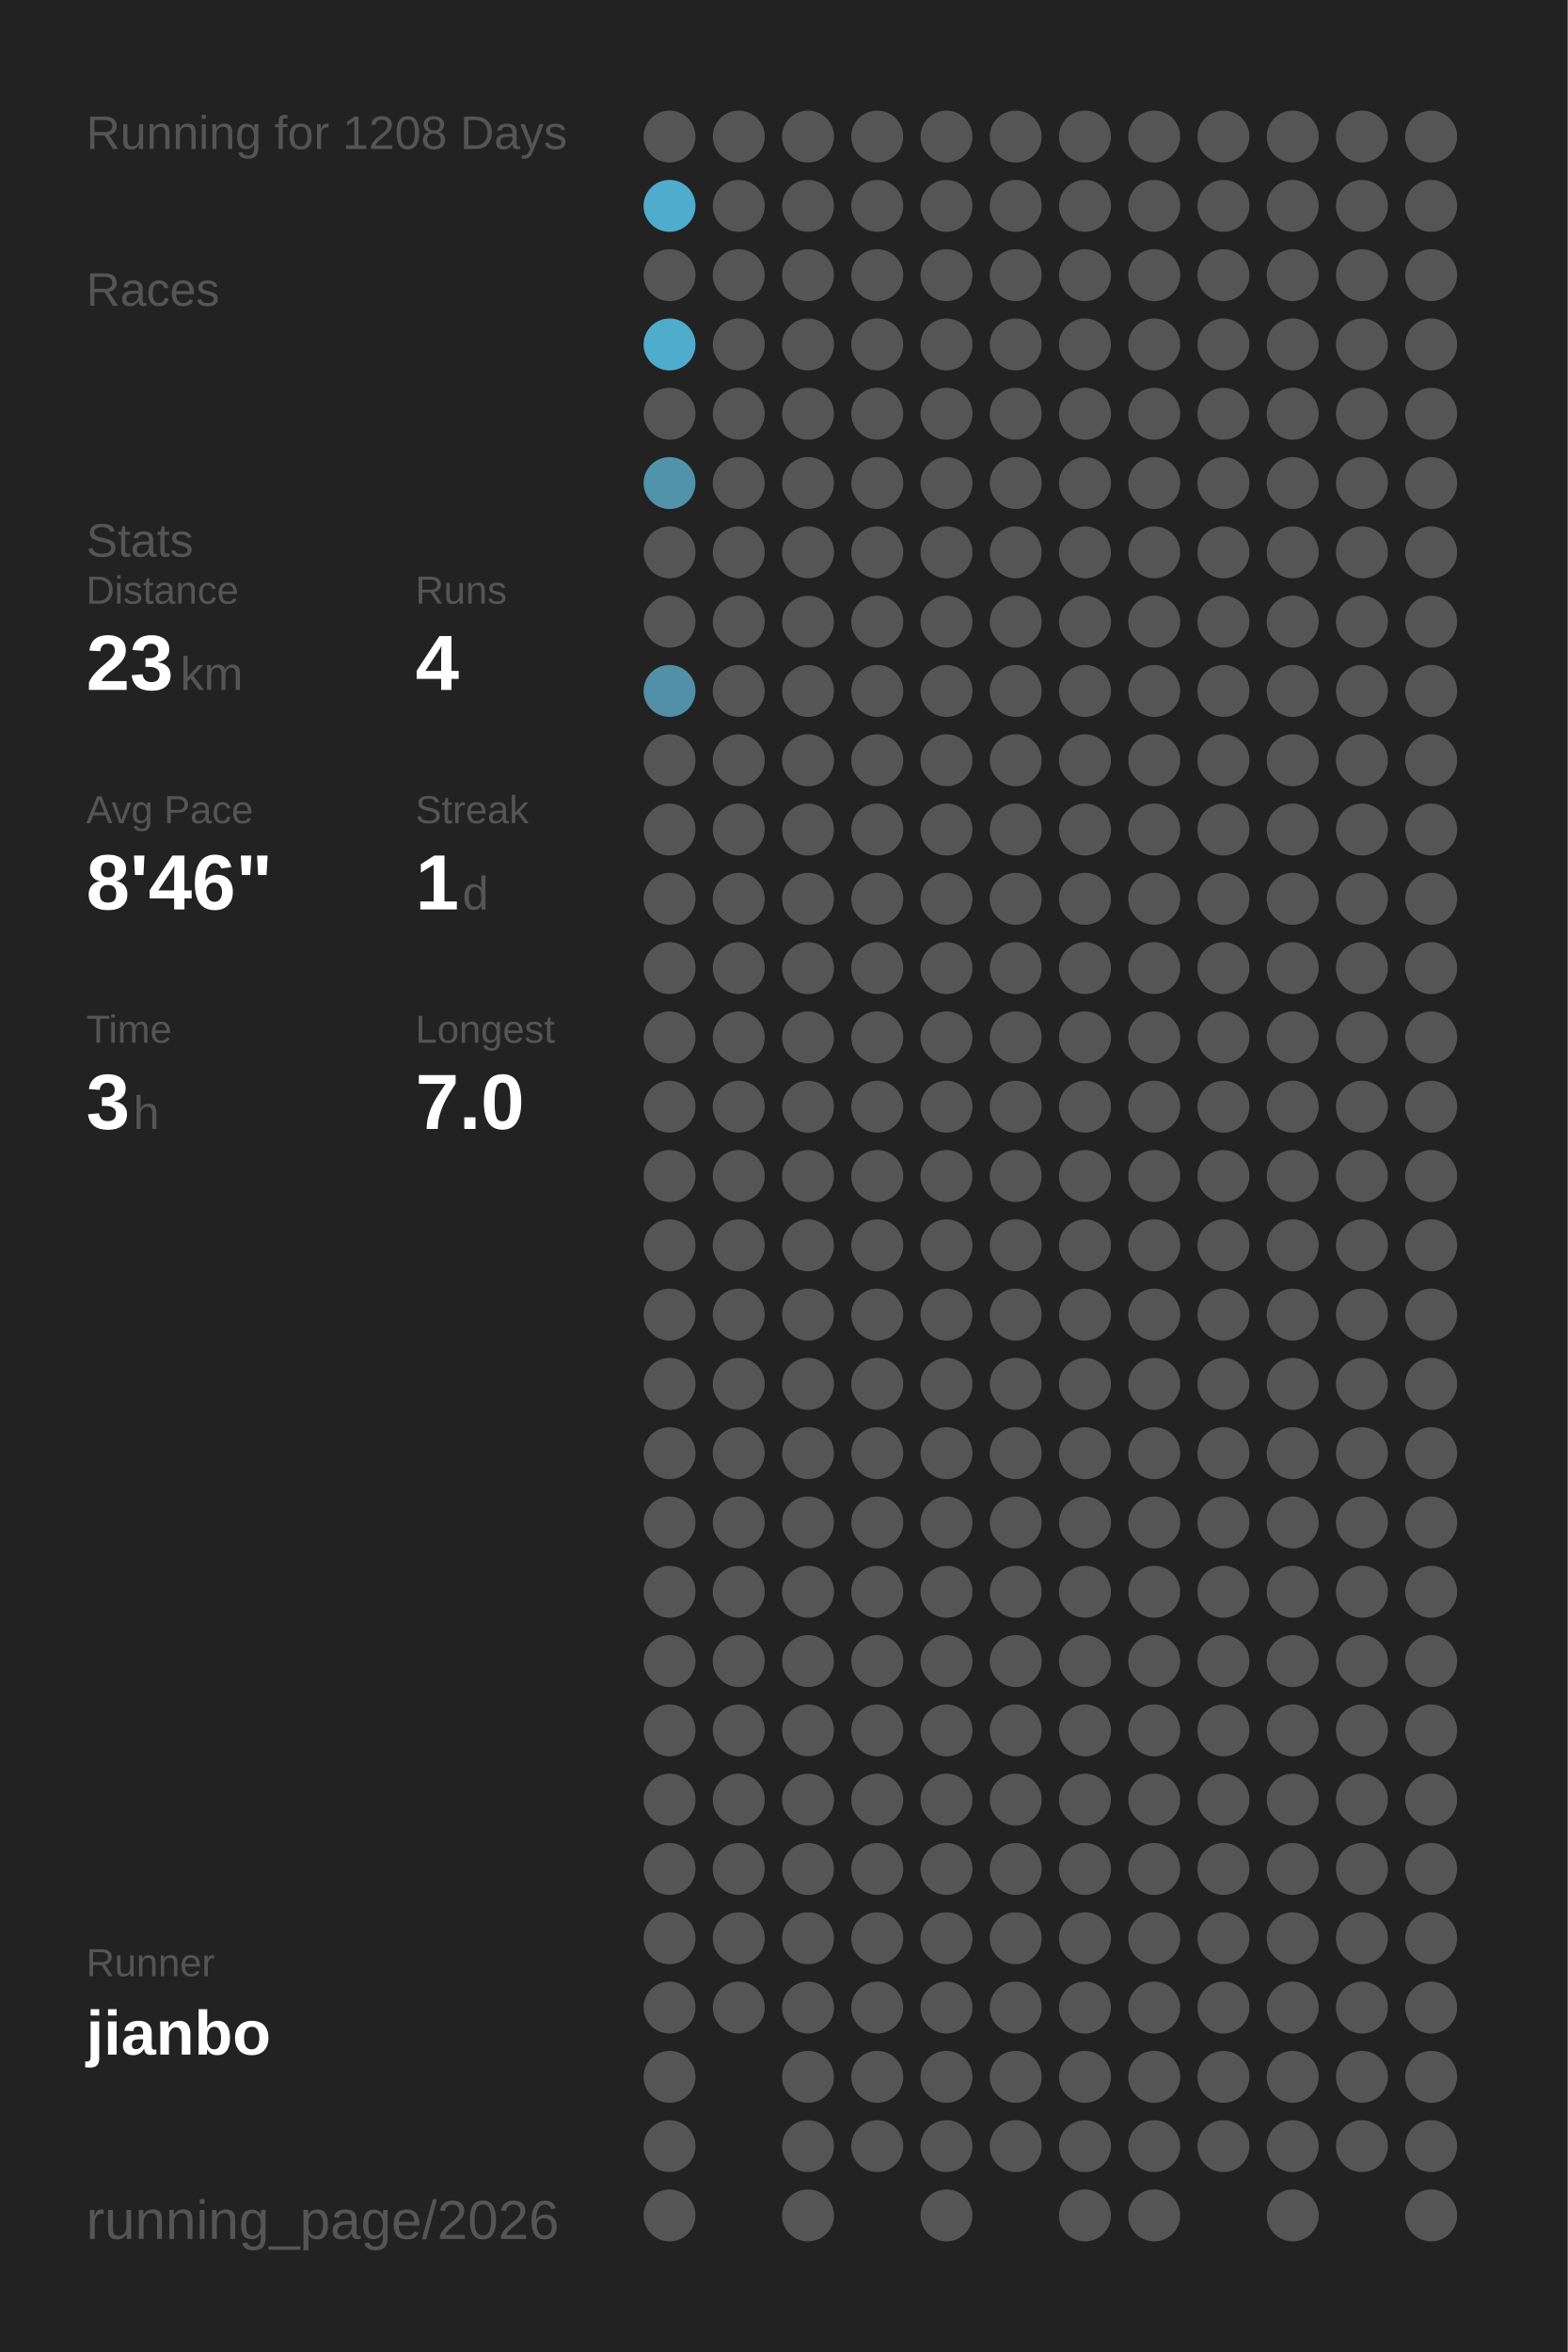
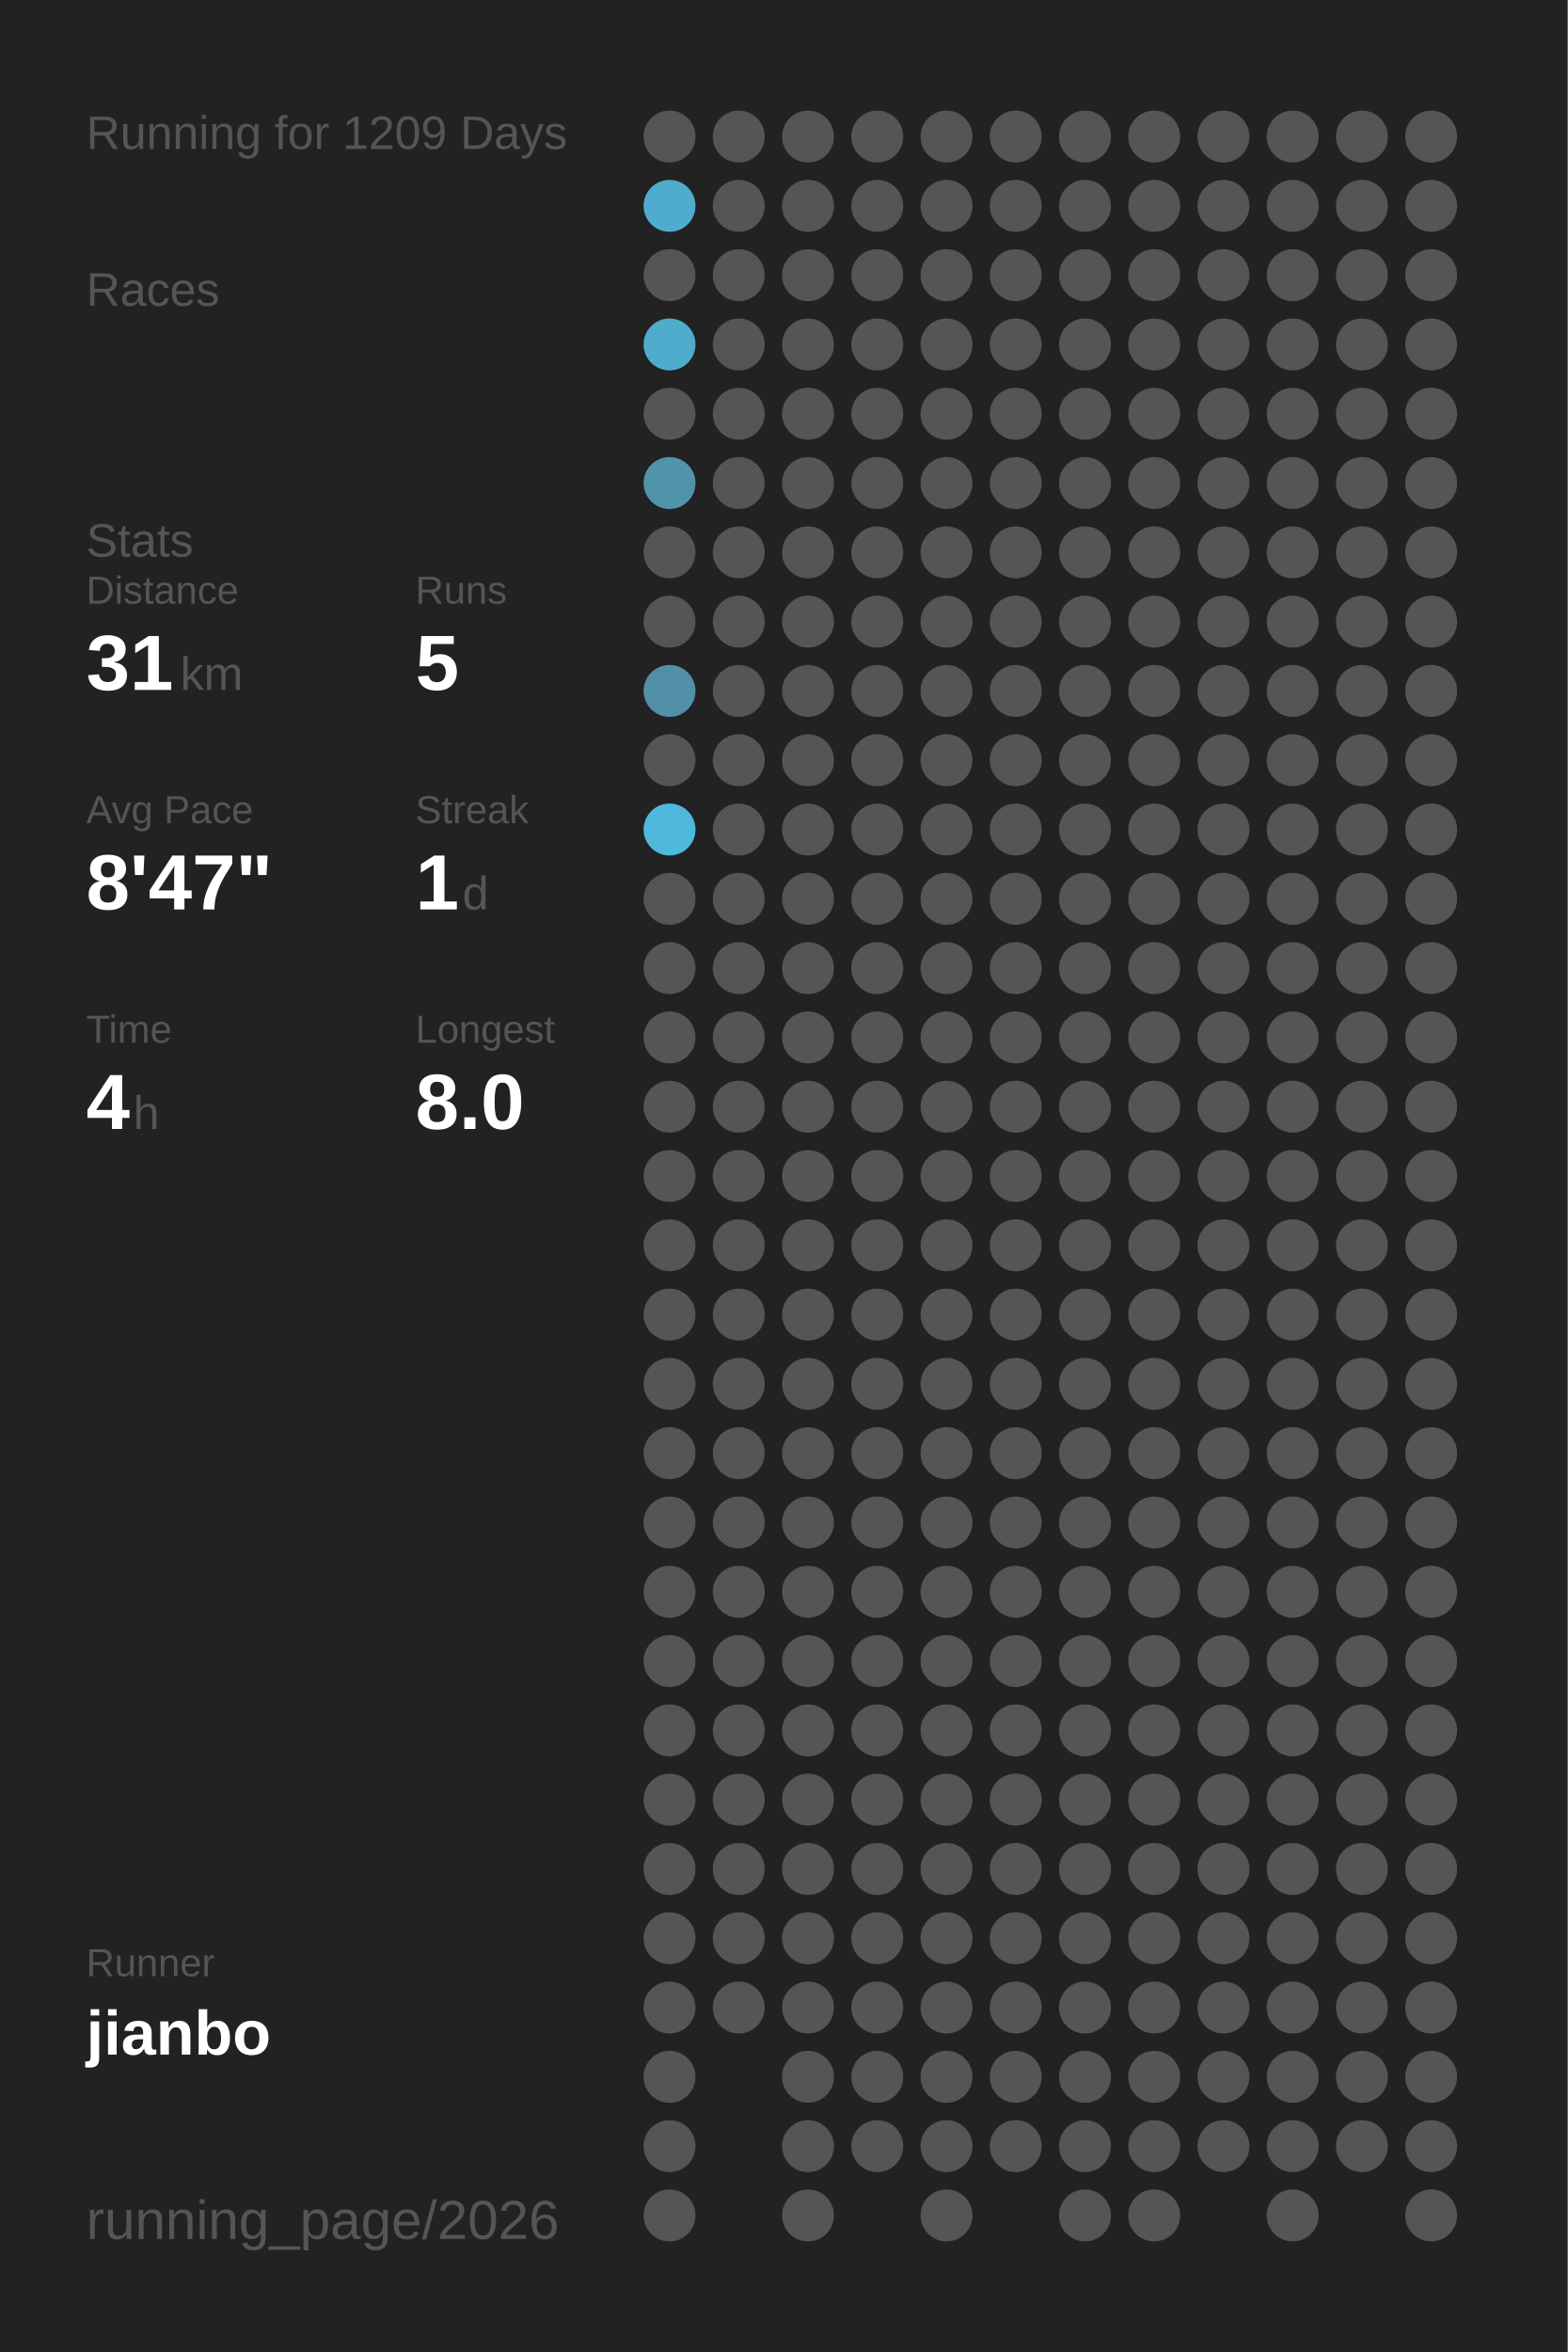
<svg xmlns="http://www.w3.org/2000/svg" baseProfile="full" height="300mm" version="1.1" viewBox="0,0,200,300" width="200mm">
  <defs />
  <rect fill="#222222" height="300" width="200" x="0" y="0" />
-   <text fill="#555555" style="font-size:6px; font-family:Arial;" x="11" y="19">Running for 1208 Days</text>
+   <text fill="#555555" style="font-size:6px; font-family:Arial;" x="11" y="19">Running for 1209 Days</text>
  <text fill="#555555" style="font-size:6px; font-family:Arial;" x="11" y="39">Races</text>
  <text fill="#555555" style="font-size:6px; font-family:Arial;" x="11" y="71">Stats</text>
  <text fill="#555555" style="font-size:5px; font-family:Arial;" x="11" y="77">Distance</text>
-   <text fill="#FFFFFF" style="font-size:10px; font-family:Arial; font-weight:bold;" x="11" y="88">23</text>
+   <text fill="#FFFFFF" style="font-size:10px; font-family:Arial; font-weight:bold;" x="11" y="88">31</text>
  <text fill="#555555" style="font-size:6px; font-family:Arial;" x="23" y="88">km</text>
  <text fill="#555555" style="font-size:5px; font-family:Arial;" x="53" y="77">Runs</text>
-   <text fill="#FFFFFF" style="font-size:10px; font-family:Arial; font-weight:bold;" x="53" y="88">4</text>
+   <text fill="#FFFFFF" style="font-size:10px; font-family:Arial; font-weight:bold;" x="53" y="88">5</text>
  <text fill="#555555" style="font-size:5px; font-family:Arial;" x="11" y="105">Avg Pace</text>
-   <text fill="#FFFFFF" style="font-size:10px; font-family:Arial; font-weight:bold;" x="11" y="116">8'46"</text>
+   <text fill="#FFFFFF" style="font-size:10px; font-family:Arial; font-weight:bold;" x="11" y="116">8'47"</text>
  <text fill="#555555" style="font-size:5px; font-family:Arial;" x="53" y="105">Streak</text>
  <text fill="#FFFFFF" style="font-size:10px; font-family:Arial; font-weight:bold;" x="53" y="116">1</text>
  <text fill="#555555" style="font-size:6px; font-family:Arial;" x="59" y="116">d</text>
  <text fill="#555555" style="font-size:5px; font-family:Arial;" x="11" y="133">Time</text>
-   <text fill="#FFFFFF" style="font-size:10px; font-family:Arial; font-weight:bold;" x="11" y="144">3</text>
+   <text fill="#FFFFFF" style="font-size:10px; font-family:Arial; font-weight:bold;" x="11" y="144">4</text>
  <text fill="#555555" style="font-size:6px; font-family:Arial;" x="17" y="144">h</text>
  <text fill="#555555" style="font-size:5px; font-family:Arial;" x="53" y="133">Longest</text>
-   <text fill="#FFFFFF" style="font-size:10px; font-family:Arial; font-weight:bold;" x="53" y="144">7.0</text>
+   <text fill="#FFFFFF" style="font-size:10px; font-family:Arial; font-weight:bold;" x="53" y="144">8.0</text>
  <text fill="#555555" style="font-size:5px; font-family:Arial;" x="11" y="252.065">Runner</text>
  <text fill="#FFFFFF" style="font-size:8px; font-family:Arial; font-weight:bold;" x="11" y="262.065">jianbo</text>
  <text fill="#555555" style="font-size:7px; font-family:Arial;" x="11" y="285.581">running_page/2026</text>
  <circle cx="85.417" cy="17.419" fill="#555555" r="3.312" />
  <circle cx="85.417" cy="26.258" fill="#4faccc" r="3.312" />
  <circle cx="85.417" cy="35.097" fill="#555555" r="3.312" />
  <circle cx="85.417" cy="43.935" fill="#4faccc" r="3.312" />
  <circle cx="85.417" cy="52.774" fill="#555555" r="3.312" />
  <circle cx="85.417" cy="61.613" fill="#5093aa" r="3.312" />
  <circle cx="85.417" cy="70.452" fill="#555555" r="3.312" />
  <circle cx="85.417" cy="79.29" fill="#555555" r="3.312" />
  <circle cx="85.417" cy="88.129" fill="#5190a6" r="3.312" />
  <circle cx="85.417" cy="96.968" fill="#555555" r="3.312" />
-   <circle cx="85.417" cy="105.806" fill="#555555" r="3.312" />
+   <circle cx="85.417" cy="105.806" fill="#4eb9dd" r="3.312" />
  <circle cx="85.417" cy="114.645" fill="#555555" r="3.312" />
  <circle cx="85.417" cy="123.484" fill="#555555" r="3.312" />
  <circle cx="85.417" cy="132.323" fill="#555555" r="3.312" />
  <circle cx="85.417" cy="141.161" fill="#555555" r="3.312" />
  <circle cx="85.417" cy="150" fill="#555555" r="3.312" />
  <circle cx="85.417" cy="158.839" fill="#555555" r="3.312" />
  <circle cx="85.417" cy="167.677" fill="#555555" r="3.312" />
  <circle cx="85.417" cy="176.516" fill="#555555" r="3.312" />
  <circle cx="85.417" cy="185.355" fill="#555555" r="3.312" />
  <circle cx="85.417" cy="194.194" fill="#555555" r="3.312" />
  <circle cx="85.417" cy="203.032" fill="#555555" r="3.312" />
  <circle cx="85.417" cy="211.871" fill="#555555" r="3.312" />
  <circle cx="85.417" cy="220.71" fill="#555555" r="3.312" />
  <circle cx="85.417" cy="229.548" fill="#555555" r="3.312" />
  <circle cx="85.417" cy="238.387" fill="#555555" r="3.312" />
  <circle cx="85.417" cy="247.226" fill="#555555" r="3.312" />
  <circle cx="85.417" cy="256.065" fill="#555555" r="3.312" />
  <circle cx="85.417" cy="264.903" fill="#555555" r="3.312" />
  <circle cx="85.417" cy="273.742" fill="#555555" r="3.312" />
  <circle cx="85.417" cy="282.581" fill="#555555" r="3.312" />
  <circle cx="94.25" cy="17.419" fill="#555555" r="3.312" />
  <circle cx="94.25" cy="26.258" fill="#555555" r="3.312" />
  <circle cx="94.25" cy="35.097" fill="#555555" r="3.312" />
  <circle cx="94.25" cy="43.935" fill="#555555" r="3.312" />
  <circle cx="94.25" cy="52.774" fill="#555555" r="3.312" />
  <circle cx="94.25" cy="61.613" fill="#555555" r="3.312" />
  <circle cx="94.25" cy="70.452" fill="#555555" r="3.312" />
  <circle cx="94.25" cy="79.29" fill="#555555" r="3.312" />
  <circle cx="94.25" cy="88.129" fill="#555555" r="3.312" />
  <circle cx="94.25" cy="96.968" fill="#555555" r="3.312" />
  <circle cx="94.25" cy="105.806" fill="#555555" r="3.312" />
  <circle cx="94.25" cy="114.645" fill="#555555" r="3.312" />
  <circle cx="94.25" cy="123.484" fill="#555555" r="3.312" />
  <circle cx="94.25" cy="132.323" fill="#555555" r="3.312" />
  <circle cx="94.25" cy="141.161" fill="#555555" r="3.312" />
  <circle cx="94.25" cy="150" fill="#555555" r="3.312" />
  <circle cx="94.25" cy="158.839" fill="#555555" r="3.312" />
  <circle cx="94.25" cy="167.677" fill="#555555" r="3.312" />
  <circle cx="94.25" cy="176.516" fill="#555555" r="3.312" />
  <circle cx="94.25" cy="185.355" fill="#555555" r="3.312" />
  <circle cx="94.25" cy="194.194" fill="#555555" r="3.312" />
  <circle cx="94.25" cy="203.032" fill="#555555" r="3.312" />
  <circle cx="94.25" cy="211.871" fill="#555555" r="3.312" />
  <circle cx="94.25" cy="220.71" fill="#555555" r="3.312" />
  <circle cx="94.25" cy="229.548" fill="#555555" r="3.312" />
  <circle cx="94.25" cy="238.387" fill="#555555" r="3.312" />
  <circle cx="94.25" cy="247.226" fill="#555555" r="3.312" />
  <circle cx="94.25" cy="256.065" fill="#555555" r="3.312" />
  <circle cx="103.083" cy="17.419" fill="#555555" r="3.312" />
  <circle cx="103.083" cy="26.258" fill="#555555" r="3.312" />
  <circle cx="103.083" cy="35.097" fill="#555555" r="3.312" />
  <circle cx="103.083" cy="43.935" fill="#555555" r="3.312" />
  <circle cx="103.083" cy="52.774" fill="#555555" r="3.312" />
  <circle cx="103.083" cy="61.613" fill="#555555" r="3.312" />
  <circle cx="103.083" cy="70.452" fill="#555555" r="3.312" />
  <circle cx="103.083" cy="79.29" fill="#555555" r="3.312" />
  <circle cx="103.083" cy="88.129" fill="#555555" r="3.312" />
  <circle cx="103.083" cy="96.968" fill="#555555" r="3.312" />
  <circle cx="103.083" cy="105.806" fill="#555555" r="3.312" />
  <circle cx="103.083" cy="114.645" fill="#555555" r="3.312" />
  <circle cx="103.083" cy="123.484" fill="#555555" r="3.312" />
  <circle cx="103.083" cy="132.323" fill="#555555" r="3.312" />
  <circle cx="103.083" cy="141.161" fill="#555555" r="3.312" />
  <circle cx="103.083" cy="150" fill="#555555" r="3.312" />
  <circle cx="103.083" cy="158.839" fill="#555555" r="3.312" />
  <circle cx="103.083" cy="167.677" fill="#555555" r="3.312" />
  <circle cx="103.083" cy="176.516" fill="#555555" r="3.312" />
  <circle cx="103.083" cy="185.355" fill="#555555" r="3.312" />
  <circle cx="103.083" cy="194.194" fill="#555555" r="3.312" />
  <circle cx="103.083" cy="203.032" fill="#555555" r="3.312" />
  <circle cx="103.083" cy="211.871" fill="#555555" r="3.312" />
  <circle cx="103.083" cy="220.71" fill="#555555" r="3.312" />
  <circle cx="103.083" cy="229.548" fill="#555555" r="3.312" />
  <circle cx="103.083" cy="238.387" fill="#555555" r="3.312" />
  <circle cx="103.083" cy="247.226" fill="#555555" r="3.312" />
  <circle cx="103.083" cy="256.065" fill="#555555" r="3.312" />
  <circle cx="103.083" cy="264.903" fill="#555555" r="3.312" />
  <circle cx="103.083" cy="273.742" fill="#555555" r="3.312" />
  <circle cx="103.083" cy="282.581" fill="#555555" r="3.312" />
  <circle cx="111.917" cy="17.419" fill="#555555" r="3.312" />
  <circle cx="111.917" cy="26.258" fill="#555555" r="3.312" />
  <circle cx="111.917" cy="35.097" fill="#555555" r="3.312" />
  <circle cx="111.917" cy="43.935" fill="#555555" r="3.312" />
  <circle cx="111.917" cy="52.774" fill="#555555" r="3.312" />
  <circle cx="111.917" cy="61.613" fill="#555555" r="3.312" />
  <circle cx="111.917" cy="70.452" fill="#555555" r="3.312" />
  <circle cx="111.917" cy="79.29" fill="#555555" r="3.312" />
  <circle cx="111.917" cy="88.129" fill="#555555" r="3.312" />
  <circle cx="111.917" cy="96.968" fill="#555555" r="3.312" />
  <circle cx="111.917" cy="105.806" fill="#555555" r="3.312" />
  <circle cx="111.917" cy="114.645" fill="#555555" r="3.312" />
  <circle cx="111.917" cy="123.484" fill="#555555" r="3.312" />
  <circle cx="111.917" cy="132.323" fill="#555555" r="3.312" />
  <circle cx="111.917" cy="141.161" fill="#555555" r="3.312" />
  <circle cx="111.917" cy="150" fill="#555555" r="3.312" />
  <circle cx="111.917" cy="158.839" fill="#555555" r="3.312" />
  <circle cx="111.917" cy="167.677" fill="#555555" r="3.312" />
  <circle cx="111.917" cy="176.516" fill="#555555" r="3.312" />
  <circle cx="111.917" cy="185.355" fill="#555555" r="3.312" />
  <circle cx="111.917" cy="194.194" fill="#555555" r="3.312" />
  <circle cx="111.917" cy="203.032" fill="#555555" r="3.312" />
  <circle cx="111.917" cy="211.871" fill="#555555" r="3.312" />
  <circle cx="111.917" cy="220.71" fill="#555555" r="3.312" />
  <circle cx="111.917" cy="229.548" fill="#555555" r="3.312" />
  <circle cx="111.917" cy="238.387" fill="#555555" r="3.312" />
  <circle cx="111.917" cy="247.226" fill="#555555" r="3.312" />
  <circle cx="111.917" cy="256.065" fill="#555555" r="3.312" />
  <circle cx="111.917" cy="264.903" fill="#555555" r="3.312" />
  <circle cx="111.917" cy="273.742" fill="#555555" r="3.312" />
  <circle cx="120.75" cy="17.419" fill="#555555" r="3.312" />
  <circle cx="120.75" cy="26.258" fill="#555555" r="3.312" />
  <circle cx="120.75" cy="35.097" fill="#555555" r="3.312" />
  <circle cx="120.75" cy="43.935" fill="#555555" r="3.312" />
  <circle cx="120.75" cy="52.774" fill="#555555" r="3.312" />
  <circle cx="120.75" cy="61.613" fill="#555555" r="3.312" />
  <circle cx="120.75" cy="70.452" fill="#555555" r="3.312" />
  <circle cx="120.75" cy="79.29" fill="#555555" r="3.312" />
  <circle cx="120.75" cy="88.129" fill="#555555" r="3.312" />
  <circle cx="120.75" cy="96.968" fill="#555555" r="3.312" />
  <circle cx="120.75" cy="105.806" fill="#555555" r="3.312" />
  <circle cx="120.75" cy="114.645" fill="#555555" r="3.312" />
  <circle cx="120.75" cy="123.484" fill="#555555" r="3.312" />
  <circle cx="120.75" cy="132.323" fill="#555555" r="3.312" />
  <circle cx="120.75" cy="141.161" fill="#555555" r="3.312" />
  <circle cx="120.75" cy="150" fill="#555555" r="3.312" />
  <circle cx="120.75" cy="158.839" fill="#555555" r="3.312" />
  <circle cx="120.75" cy="167.677" fill="#555555" r="3.312" />
  <circle cx="120.75" cy="176.516" fill="#555555" r="3.312" />
  <circle cx="120.75" cy="185.355" fill="#555555" r="3.312" />
  <circle cx="120.75" cy="194.194" fill="#555555" r="3.312" />
  <circle cx="120.75" cy="203.032" fill="#555555" r="3.312" />
  <circle cx="120.75" cy="211.871" fill="#555555" r="3.312" />
  <circle cx="120.75" cy="220.71" fill="#555555" r="3.312" />
  <circle cx="120.75" cy="229.548" fill="#555555" r="3.312" />
  <circle cx="120.75" cy="238.387" fill="#555555" r="3.312" />
  <circle cx="120.75" cy="247.226" fill="#555555" r="3.312" />
  <circle cx="120.75" cy="256.065" fill="#555555" r="3.312" />
  <circle cx="120.75" cy="264.903" fill="#555555" r="3.312" />
  <circle cx="120.75" cy="273.742" fill="#555555" r="3.312" />
  <circle cx="120.75" cy="282.581" fill="#555555" r="3.312" />
  <circle cx="129.583" cy="17.419" fill="#555555" r="3.312" />
  <circle cx="129.583" cy="26.258" fill="#555555" r="3.312" />
  <circle cx="129.583" cy="35.097" fill="#555555" r="3.312" />
  <circle cx="129.583" cy="43.935" fill="#555555" r="3.312" />
  <circle cx="129.583" cy="52.774" fill="#555555" r="3.312" />
  <circle cx="129.583" cy="61.613" fill="#555555" r="3.312" />
  <circle cx="129.583" cy="70.452" fill="#555555" r="3.312" />
  <circle cx="129.583" cy="79.29" fill="#555555" r="3.312" />
  <circle cx="129.583" cy="88.129" fill="#555555" r="3.312" />
  <circle cx="129.583" cy="96.968" fill="#555555" r="3.312" />
  <circle cx="129.583" cy="105.806" fill="#555555" r="3.312" />
  <circle cx="129.583" cy="114.645" fill="#555555" r="3.312" />
  <circle cx="129.583" cy="123.484" fill="#555555" r="3.312" />
  <circle cx="129.583" cy="132.323" fill="#555555" r="3.312" />
  <circle cx="129.583" cy="141.161" fill="#555555" r="3.312" />
  <circle cx="129.583" cy="150" fill="#555555" r="3.312" />
  <circle cx="129.583" cy="158.839" fill="#555555" r="3.312" />
  <circle cx="129.583" cy="167.677" fill="#555555" r="3.312" />
  <circle cx="129.583" cy="176.516" fill="#555555" r="3.312" />
  <circle cx="129.583" cy="185.355" fill="#555555" r="3.312" />
  <circle cx="129.583" cy="194.194" fill="#555555" r="3.312" />
  <circle cx="129.583" cy="203.032" fill="#555555" r="3.312" />
  <circle cx="129.583" cy="211.871" fill="#555555" r="3.312" />
  <circle cx="129.583" cy="220.71" fill="#555555" r="3.312" />
  <circle cx="129.583" cy="229.548" fill="#555555" r="3.312" />
  <circle cx="129.583" cy="238.387" fill="#555555" r="3.312" />
  <circle cx="129.583" cy="247.226" fill="#555555" r="3.312" />
  <circle cx="129.583" cy="256.065" fill="#555555" r="3.312" />
  <circle cx="129.583" cy="264.903" fill="#555555" r="3.312" />
  <circle cx="129.583" cy="273.742" fill="#555555" r="3.312" />
  <circle cx="138.417" cy="17.419" fill="#555555" r="3.312" />
  <circle cx="138.417" cy="26.258" fill="#555555" r="3.312" />
  <circle cx="138.417" cy="35.097" fill="#555555" r="3.312" />
  <circle cx="138.417" cy="43.935" fill="#555555" r="3.312" />
  <circle cx="138.417" cy="52.774" fill="#555555" r="3.312" />
  <circle cx="138.417" cy="61.613" fill="#555555" r="3.312" />
  <circle cx="138.417" cy="70.452" fill="#555555" r="3.312" />
  <circle cx="138.417" cy="79.29" fill="#555555" r="3.312" />
  <circle cx="138.417" cy="88.129" fill="#555555" r="3.312" />
  <circle cx="138.417" cy="96.968" fill="#555555" r="3.312" />
  <circle cx="138.417" cy="105.806" fill="#555555" r="3.312" />
  <circle cx="138.417" cy="114.645" fill="#555555" r="3.312" />
  <circle cx="138.417" cy="123.484" fill="#555555" r="3.312" />
  <circle cx="138.417" cy="132.323" fill="#555555" r="3.312" />
  <circle cx="138.417" cy="141.161" fill="#555555" r="3.312" />
  <circle cx="138.417" cy="150" fill="#555555" r="3.312" />
  <circle cx="138.417" cy="158.839" fill="#555555" r="3.312" />
  <circle cx="138.417" cy="167.677" fill="#555555" r="3.312" />
  <circle cx="138.417" cy="176.516" fill="#555555" r="3.312" />
  <circle cx="138.417" cy="185.355" fill="#555555" r="3.312" />
  <circle cx="138.417" cy="194.194" fill="#555555" r="3.312" />
  <circle cx="138.417" cy="203.032" fill="#555555" r="3.312" />
  <circle cx="138.417" cy="211.871" fill="#555555" r="3.312" />
  <circle cx="138.417" cy="220.71" fill="#555555" r="3.312" />
  <circle cx="138.417" cy="229.548" fill="#555555" r="3.312" />
  <circle cx="138.417" cy="238.387" fill="#555555" r="3.312" />
  <circle cx="138.417" cy="247.226" fill="#555555" r="3.312" />
  <circle cx="138.417" cy="256.065" fill="#555555" r="3.312" />
  <circle cx="138.417" cy="264.903" fill="#555555" r="3.312" />
  <circle cx="138.417" cy="273.742" fill="#555555" r="3.312" />
  <circle cx="138.417" cy="282.581" fill="#555555" r="3.312" />
  <circle cx="147.25" cy="17.419" fill="#555555" r="3.312" />
  <circle cx="147.25" cy="26.258" fill="#555555" r="3.312" />
  <circle cx="147.25" cy="35.097" fill="#555555" r="3.312" />
  <circle cx="147.25" cy="43.935" fill="#555555" r="3.312" />
  <circle cx="147.25" cy="52.774" fill="#555555" r="3.312" />
  <circle cx="147.25" cy="61.613" fill="#555555" r="3.312" />
  <circle cx="147.25" cy="70.452" fill="#555555" r="3.312" />
  <circle cx="147.25" cy="79.29" fill="#555555" r="3.312" />
  <circle cx="147.25" cy="88.129" fill="#555555" r="3.312" />
  <circle cx="147.25" cy="96.968" fill="#555555" r="3.312" />
  <circle cx="147.25" cy="105.806" fill="#555555" r="3.312" />
  <circle cx="147.25" cy="114.645" fill="#555555" r="3.312" />
  <circle cx="147.25" cy="123.484" fill="#555555" r="3.312" />
  <circle cx="147.25" cy="132.323" fill="#555555" r="3.312" />
  <circle cx="147.25" cy="141.161" fill="#555555" r="3.312" />
  <circle cx="147.25" cy="150" fill="#555555" r="3.312" />
  <circle cx="147.25" cy="158.839" fill="#555555" r="3.312" />
  <circle cx="147.25" cy="167.677" fill="#555555" r="3.312" />
  <circle cx="147.25" cy="176.516" fill="#555555" r="3.312" />
  <circle cx="147.25" cy="185.355" fill="#555555" r="3.312" />
  <circle cx="147.25" cy="194.194" fill="#555555" r="3.312" />
  <circle cx="147.25" cy="203.032" fill="#555555" r="3.312" />
  <circle cx="147.25" cy="211.871" fill="#555555" r="3.312" />
  <circle cx="147.25" cy="220.71" fill="#555555" r="3.312" />
  <circle cx="147.25" cy="229.548" fill="#555555" r="3.312" />
  <circle cx="147.25" cy="238.387" fill="#555555" r="3.312" />
  <circle cx="147.25" cy="247.226" fill="#555555" r="3.312" />
  <circle cx="147.25" cy="256.065" fill="#555555" r="3.312" />
  <circle cx="147.25" cy="264.903" fill="#555555" r="3.312" />
  <circle cx="147.25" cy="273.742" fill="#555555" r="3.312" />
  <circle cx="147.25" cy="282.581" fill="#555555" r="3.312" />
  <circle cx="156.083" cy="17.419" fill="#555555" r="3.312" />
  <circle cx="156.083" cy="26.258" fill="#555555" r="3.312" />
  <circle cx="156.083" cy="35.097" fill="#555555" r="3.312" />
  <circle cx="156.083" cy="43.935" fill="#555555" r="3.312" />
  <circle cx="156.083" cy="52.774" fill="#555555" r="3.312" />
  <circle cx="156.083" cy="61.613" fill="#555555" r="3.312" />
  <circle cx="156.083" cy="70.452" fill="#555555" r="3.312" />
  <circle cx="156.083" cy="79.29" fill="#555555" r="3.312" />
  <circle cx="156.083" cy="88.129" fill="#555555" r="3.312" />
  <circle cx="156.083" cy="96.968" fill="#555555" r="3.312" />
  <circle cx="156.083" cy="105.806" fill="#555555" r="3.312" />
  <circle cx="156.083" cy="114.645" fill="#555555" r="3.312" />
  <circle cx="156.083" cy="123.484" fill="#555555" r="3.312" />
  <circle cx="156.083" cy="132.323" fill="#555555" r="3.312" />
  <circle cx="156.083" cy="141.161" fill="#555555" r="3.312" />
  <circle cx="156.083" cy="150" fill="#555555" r="3.312" />
  <circle cx="156.083" cy="158.839" fill="#555555" r="3.312" />
  <circle cx="156.083" cy="167.677" fill="#555555" r="3.312" />
  <circle cx="156.083" cy="176.516" fill="#555555" r="3.312" />
  <circle cx="156.083" cy="185.355" fill="#555555" r="3.312" />
  <circle cx="156.083" cy="194.194" fill="#555555" r="3.312" />
  <circle cx="156.083" cy="203.032" fill="#555555" r="3.312" />
  <circle cx="156.083" cy="211.871" fill="#555555" r="3.312" />
  <circle cx="156.083" cy="220.71" fill="#555555" r="3.312" />
  <circle cx="156.083" cy="229.548" fill="#555555" r="3.312" />
  <circle cx="156.083" cy="238.387" fill="#555555" r="3.312" />
  <circle cx="156.083" cy="247.226" fill="#555555" r="3.312" />
  <circle cx="156.083" cy="256.065" fill="#555555" r="3.312" />
  <circle cx="156.083" cy="264.903" fill="#555555" r="3.312" />
  <circle cx="156.083" cy="273.742" fill="#555555" r="3.312" />
  <circle cx="164.917" cy="17.419" fill="#555555" r="3.312" />
  <circle cx="164.917" cy="26.258" fill="#555555" r="3.312" />
  <circle cx="164.917" cy="35.097" fill="#555555" r="3.312" />
  <circle cx="164.917" cy="43.935" fill="#555555" r="3.312" />
  <circle cx="164.917" cy="52.774" fill="#555555" r="3.312" />
  <circle cx="164.917" cy="61.613" fill="#555555" r="3.312" />
  <circle cx="164.917" cy="70.452" fill="#555555" r="3.312" />
  <circle cx="164.917" cy="79.29" fill="#555555" r="3.312" />
  <circle cx="164.917" cy="88.129" fill="#555555" r="3.312" />
  <circle cx="164.917" cy="96.968" fill="#555555" r="3.312" />
  <circle cx="164.917" cy="105.806" fill="#555555" r="3.312" />
  <circle cx="164.917" cy="114.645" fill="#555555" r="3.312" />
  <circle cx="164.917" cy="123.484" fill="#555555" r="3.312" />
  <circle cx="164.917" cy="132.323" fill="#555555" r="3.312" />
  <circle cx="164.917" cy="141.161" fill="#555555" r="3.312" />
  <circle cx="164.917" cy="150" fill="#555555" r="3.312" />
  <circle cx="164.917" cy="158.839" fill="#555555" r="3.312" />
  <circle cx="164.917" cy="167.677" fill="#555555" r="3.312" />
  <circle cx="164.917" cy="176.516" fill="#555555" r="3.312" />
  <circle cx="164.917" cy="185.355" fill="#555555" r="3.312" />
  <circle cx="164.917" cy="194.194" fill="#555555" r="3.312" />
  <circle cx="164.917" cy="203.032" fill="#555555" r="3.312" />
  <circle cx="164.917" cy="211.871" fill="#555555" r="3.312" />
  <circle cx="164.917" cy="220.71" fill="#555555" r="3.312" />
  <circle cx="164.917" cy="229.548" fill="#555555" r="3.312" />
  <circle cx="164.917" cy="238.387" fill="#555555" r="3.312" />
  <circle cx="164.917" cy="247.226" fill="#555555" r="3.312" />
  <circle cx="164.917" cy="256.065" fill="#555555" r="3.312" />
  <circle cx="164.917" cy="264.903" fill="#555555" r="3.312" />
  <circle cx="164.917" cy="273.742" fill="#555555" r="3.312" />
  <circle cx="164.917" cy="282.581" fill="#555555" r="3.312" />
  <circle cx="173.75" cy="17.419" fill="#555555" r="3.312" />
  <circle cx="173.75" cy="26.258" fill="#555555" r="3.312" />
  <circle cx="173.75" cy="35.097" fill="#555555" r="3.312" />
  <circle cx="173.75" cy="43.935" fill="#555555" r="3.312" />
  <circle cx="173.75" cy="52.774" fill="#555555" r="3.312" />
  <circle cx="173.75" cy="61.613" fill="#555555" r="3.312" />
  <circle cx="173.75" cy="70.452" fill="#555555" r="3.312" />
  <circle cx="173.75" cy="79.29" fill="#555555" r="3.312" />
  <circle cx="173.75" cy="88.129" fill="#555555" r="3.312" />
  <circle cx="173.75" cy="96.968" fill="#555555" r="3.312" />
  <circle cx="173.75" cy="105.806" fill="#555555" r="3.312" />
  <circle cx="173.75" cy="114.645" fill="#555555" r="3.312" />
  <circle cx="173.75" cy="123.484" fill="#555555" r="3.312" />
  <circle cx="173.75" cy="132.323" fill="#555555" r="3.312" />
  <circle cx="173.75" cy="141.161" fill="#555555" r="3.312" />
  <circle cx="173.75" cy="150" fill="#555555" r="3.312" />
  <circle cx="173.75" cy="158.839" fill="#555555" r="3.312" />
  <circle cx="173.75" cy="167.677" fill="#555555" r="3.312" />
  <circle cx="173.75" cy="176.516" fill="#555555" r="3.312" />
  <circle cx="173.75" cy="185.355" fill="#555555" r="3.312" />
  <circle cx="173.75" cy="194.194" fill="#555555" r="3.312" />
  <circle cx="173.75" cy="203.032" fill="#555555" r="3.312" />
  <circle cx="173.75" cy="211.871" fill="#555555" r="3.312" />
  <circle cx="173.75" cy="220.71" fill="#555555" r="3.312" />
  <circle cx="173.75" cy="229.548" fill="#555555" r="3.312" />
  <circle cx="173.75" cy="238.387" fill="#555555" r="3.312" />
  <circle cx="173.75" cy="247.226" fill="#555555" r="3.312" />
  <circle cx="173.75" cy="256.065" fill="#555555" r="3.312" />
  <circle cx="173.75" cy="264.903" fill="#555555" r="3.312" />
  <circle cx="173.75" cy="273.742" fill="#555555" r="3.312" />
  <circle cx="182.583" cy="17.419" fill="#555555" r="3.312" />
  <circle cx="182.583" cy="26.258" fill="#555555" r="3.312" />
  <circle cx="182.583" cy="35.097" fill="#555555" r="3.312" />
  <circle cx="182.583" cy="43.935" fill="#555555" r="3.312" />
  <circle cx="182.583" cy="52.774" fill="#555555" r="3.312" />
  <circle cx="182.583" cy="61.613" fill="#555555" r="3.312" />
  <circle cx="182.583" cy="70.452" fill="#555555" r="3.312" />
  <circle cx="182.583" cy="79.29" fill="#555555" r="3.312" />
  <circle cx="182.583" cy="88.129" fill="#555555" r="3.312" />
  <circle cx="182.583" cy="96.968" fill="#555555" r="3.312" />
  <circle cx="182.583" cy="105.806" fill="#555555" r="3.312" />
  <circle cx="182.583" cy="114.645" fill="#555555" r="3.312" />
  <circle cx="182.583" cy="123.484" fill="#555555" r="3.312" />
  <circle cx="182.583" cy="132.323" fill="#555555" r="3.312" />
  <circle cx="182.583" cy="141.161" fill="#555555" r="3.312" />
  <circle cx="182.583" cy="150" fill="#555555" r="3.312" />
  <circle cx="182.583" cy="158.839" fill="#555555" r="3.312" />
  <circle cx="182.583" cy="167.677" fill="#555555" r="3.312" />
  <circle cx="182.583" cy="176.516" fill="#555555" r="3.312" />
  <circle cx="182.583" cy="185.355" fill="#555555" r="3.312" />
  <circle cx="182.583" cy="194.194" fill="#555555" r="3.312" />
  <circle cx="182.583" cy="203.032" fill="#555555" r="3.312" />
  <circle cx="182.583" cy="211.871" fill="#555555" r="3.312" />
  <circle cx="182.583" cy="220.71" fill="#555555" r="3.312" />
  <circle cx="182.583" cy="229.548" fill="#555555" r="3.312" />
  <circle cx="182.583" cy="238.387" fill="#555555" r="3.312" />
  <circle cx="182.583" cy="247.226" fill="#555555" r="3.312" />
  <circle cx="182.583" cy="256.065" fill="#555555" r="3.312" />
  <circle cx="182.583" cy="264.903" fill="#555555" r="3.312" />
  <circle cx="182.583" cy="273.742" fill="#555555" r="3.312" />
  <circle cx="182.583" cy="282.581" fill="#555555" r="3.312" />
</svg>
